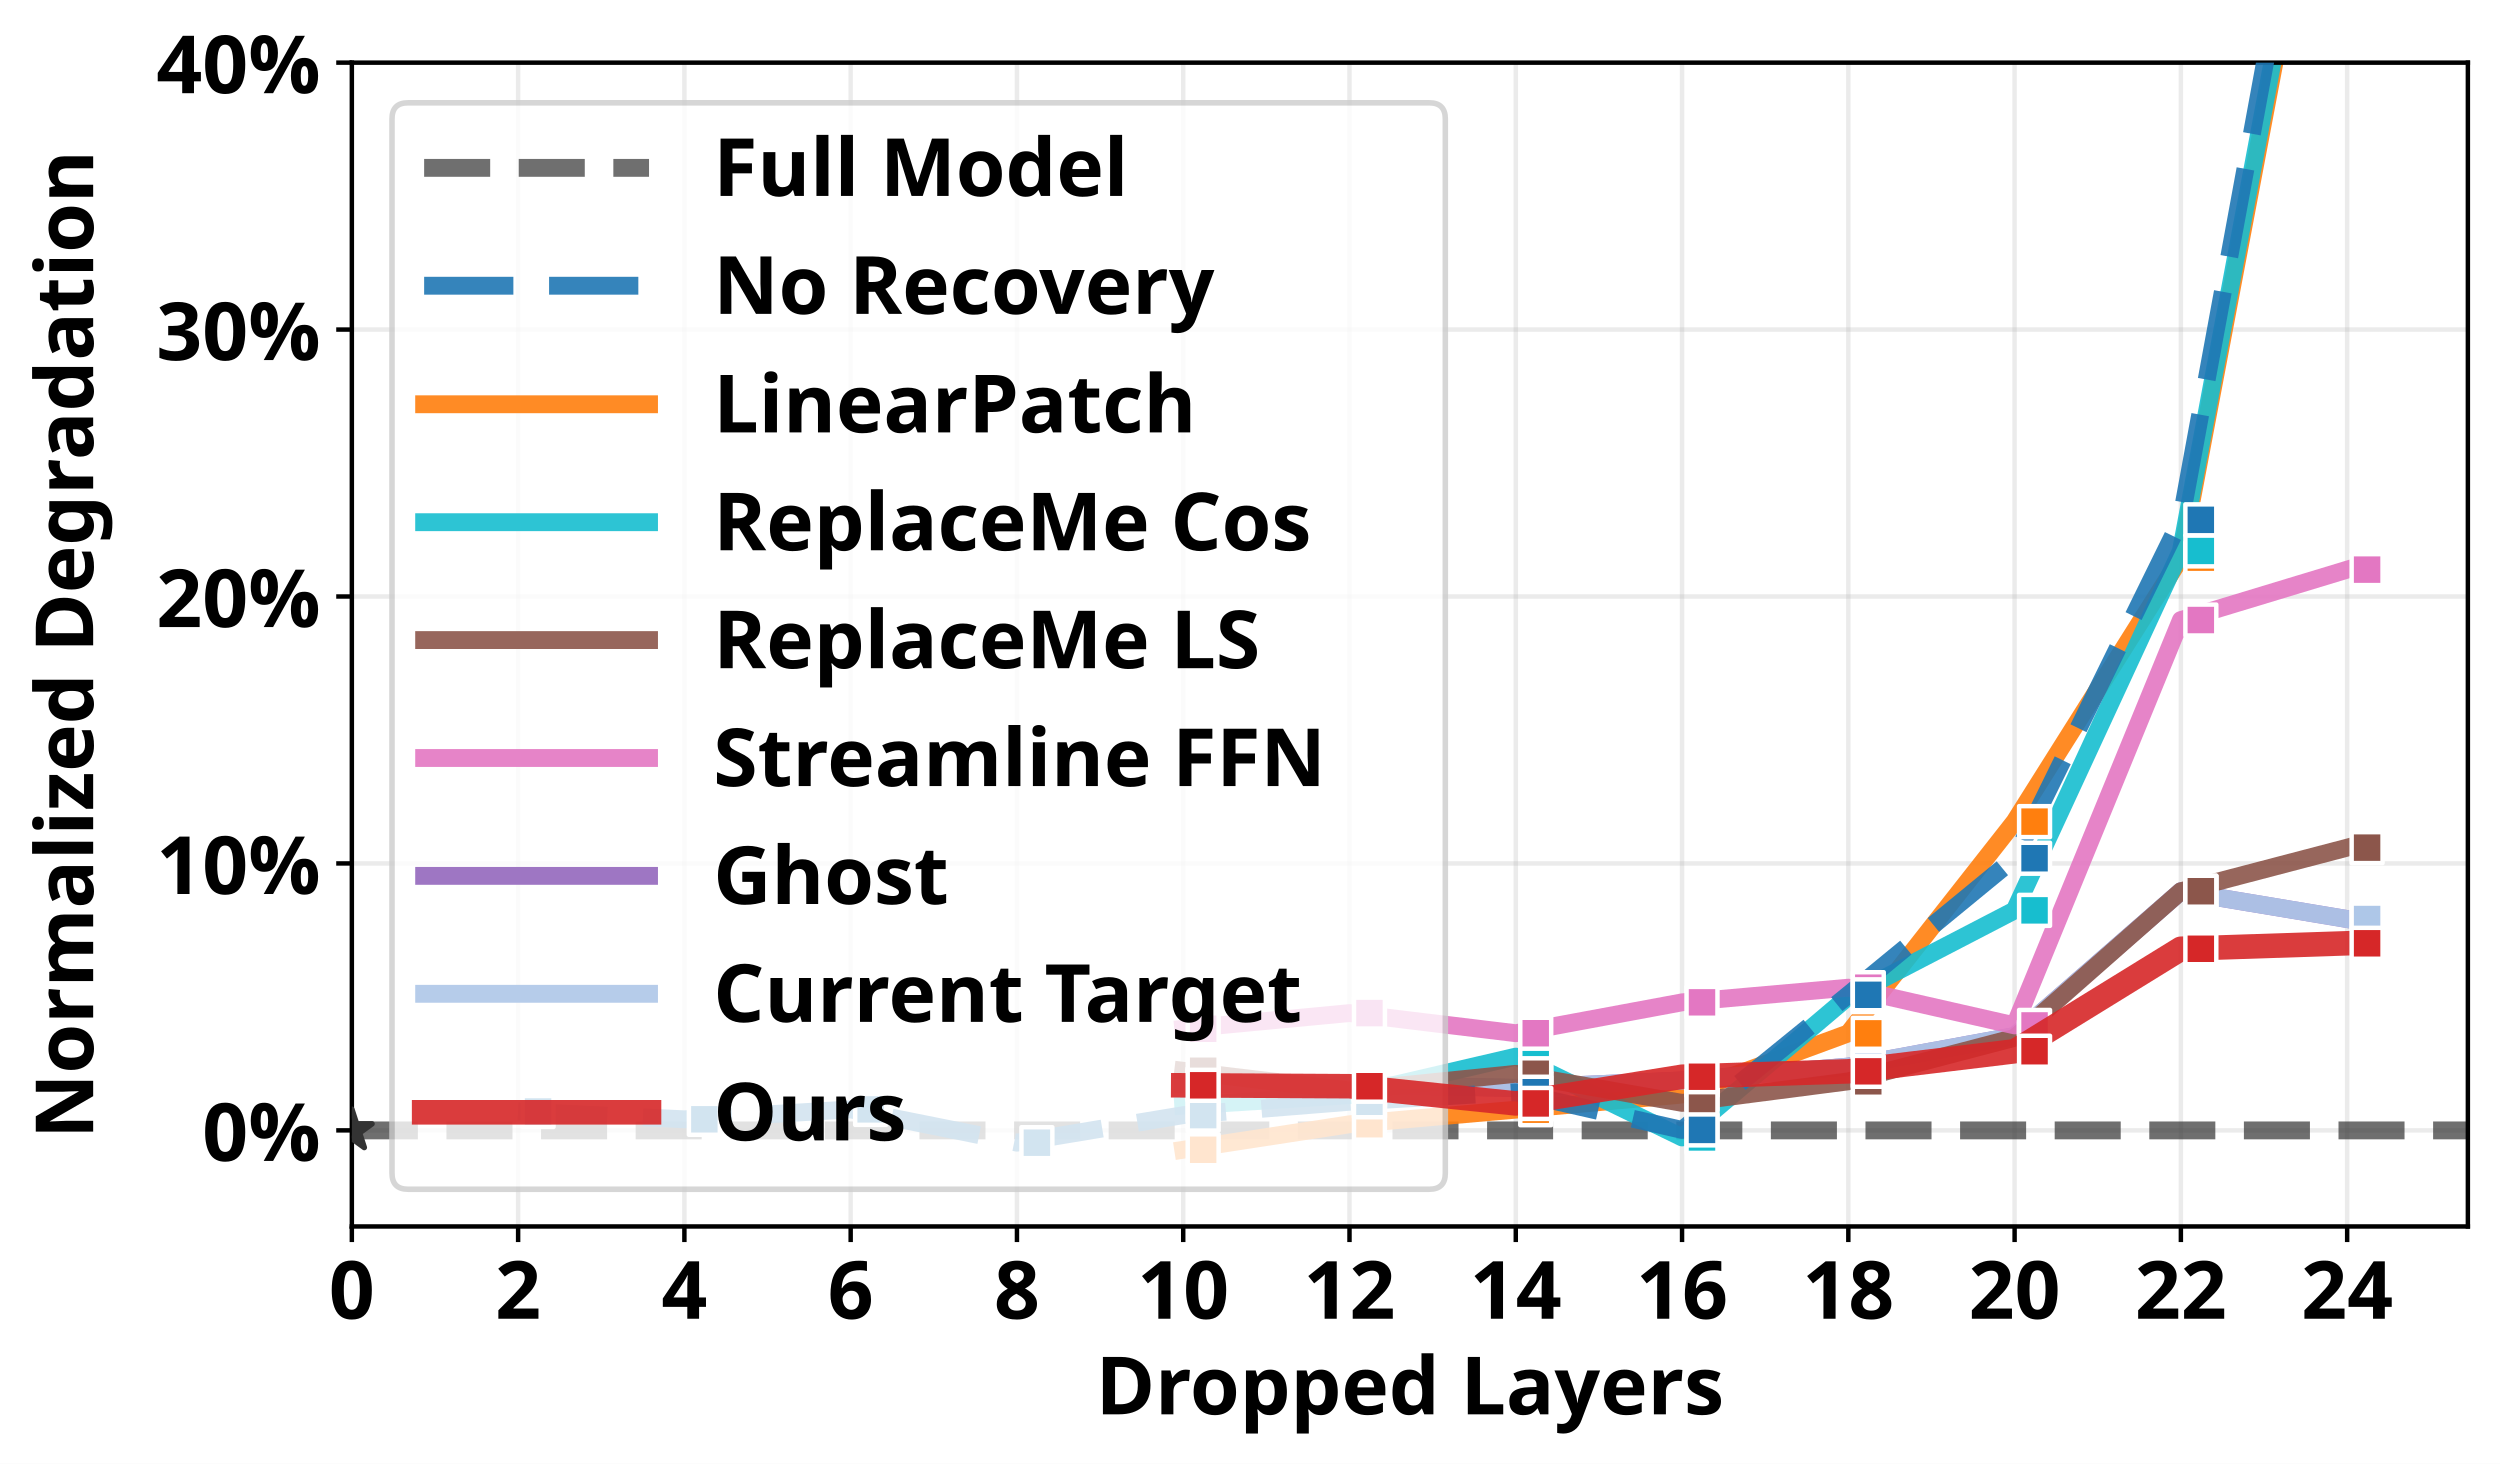
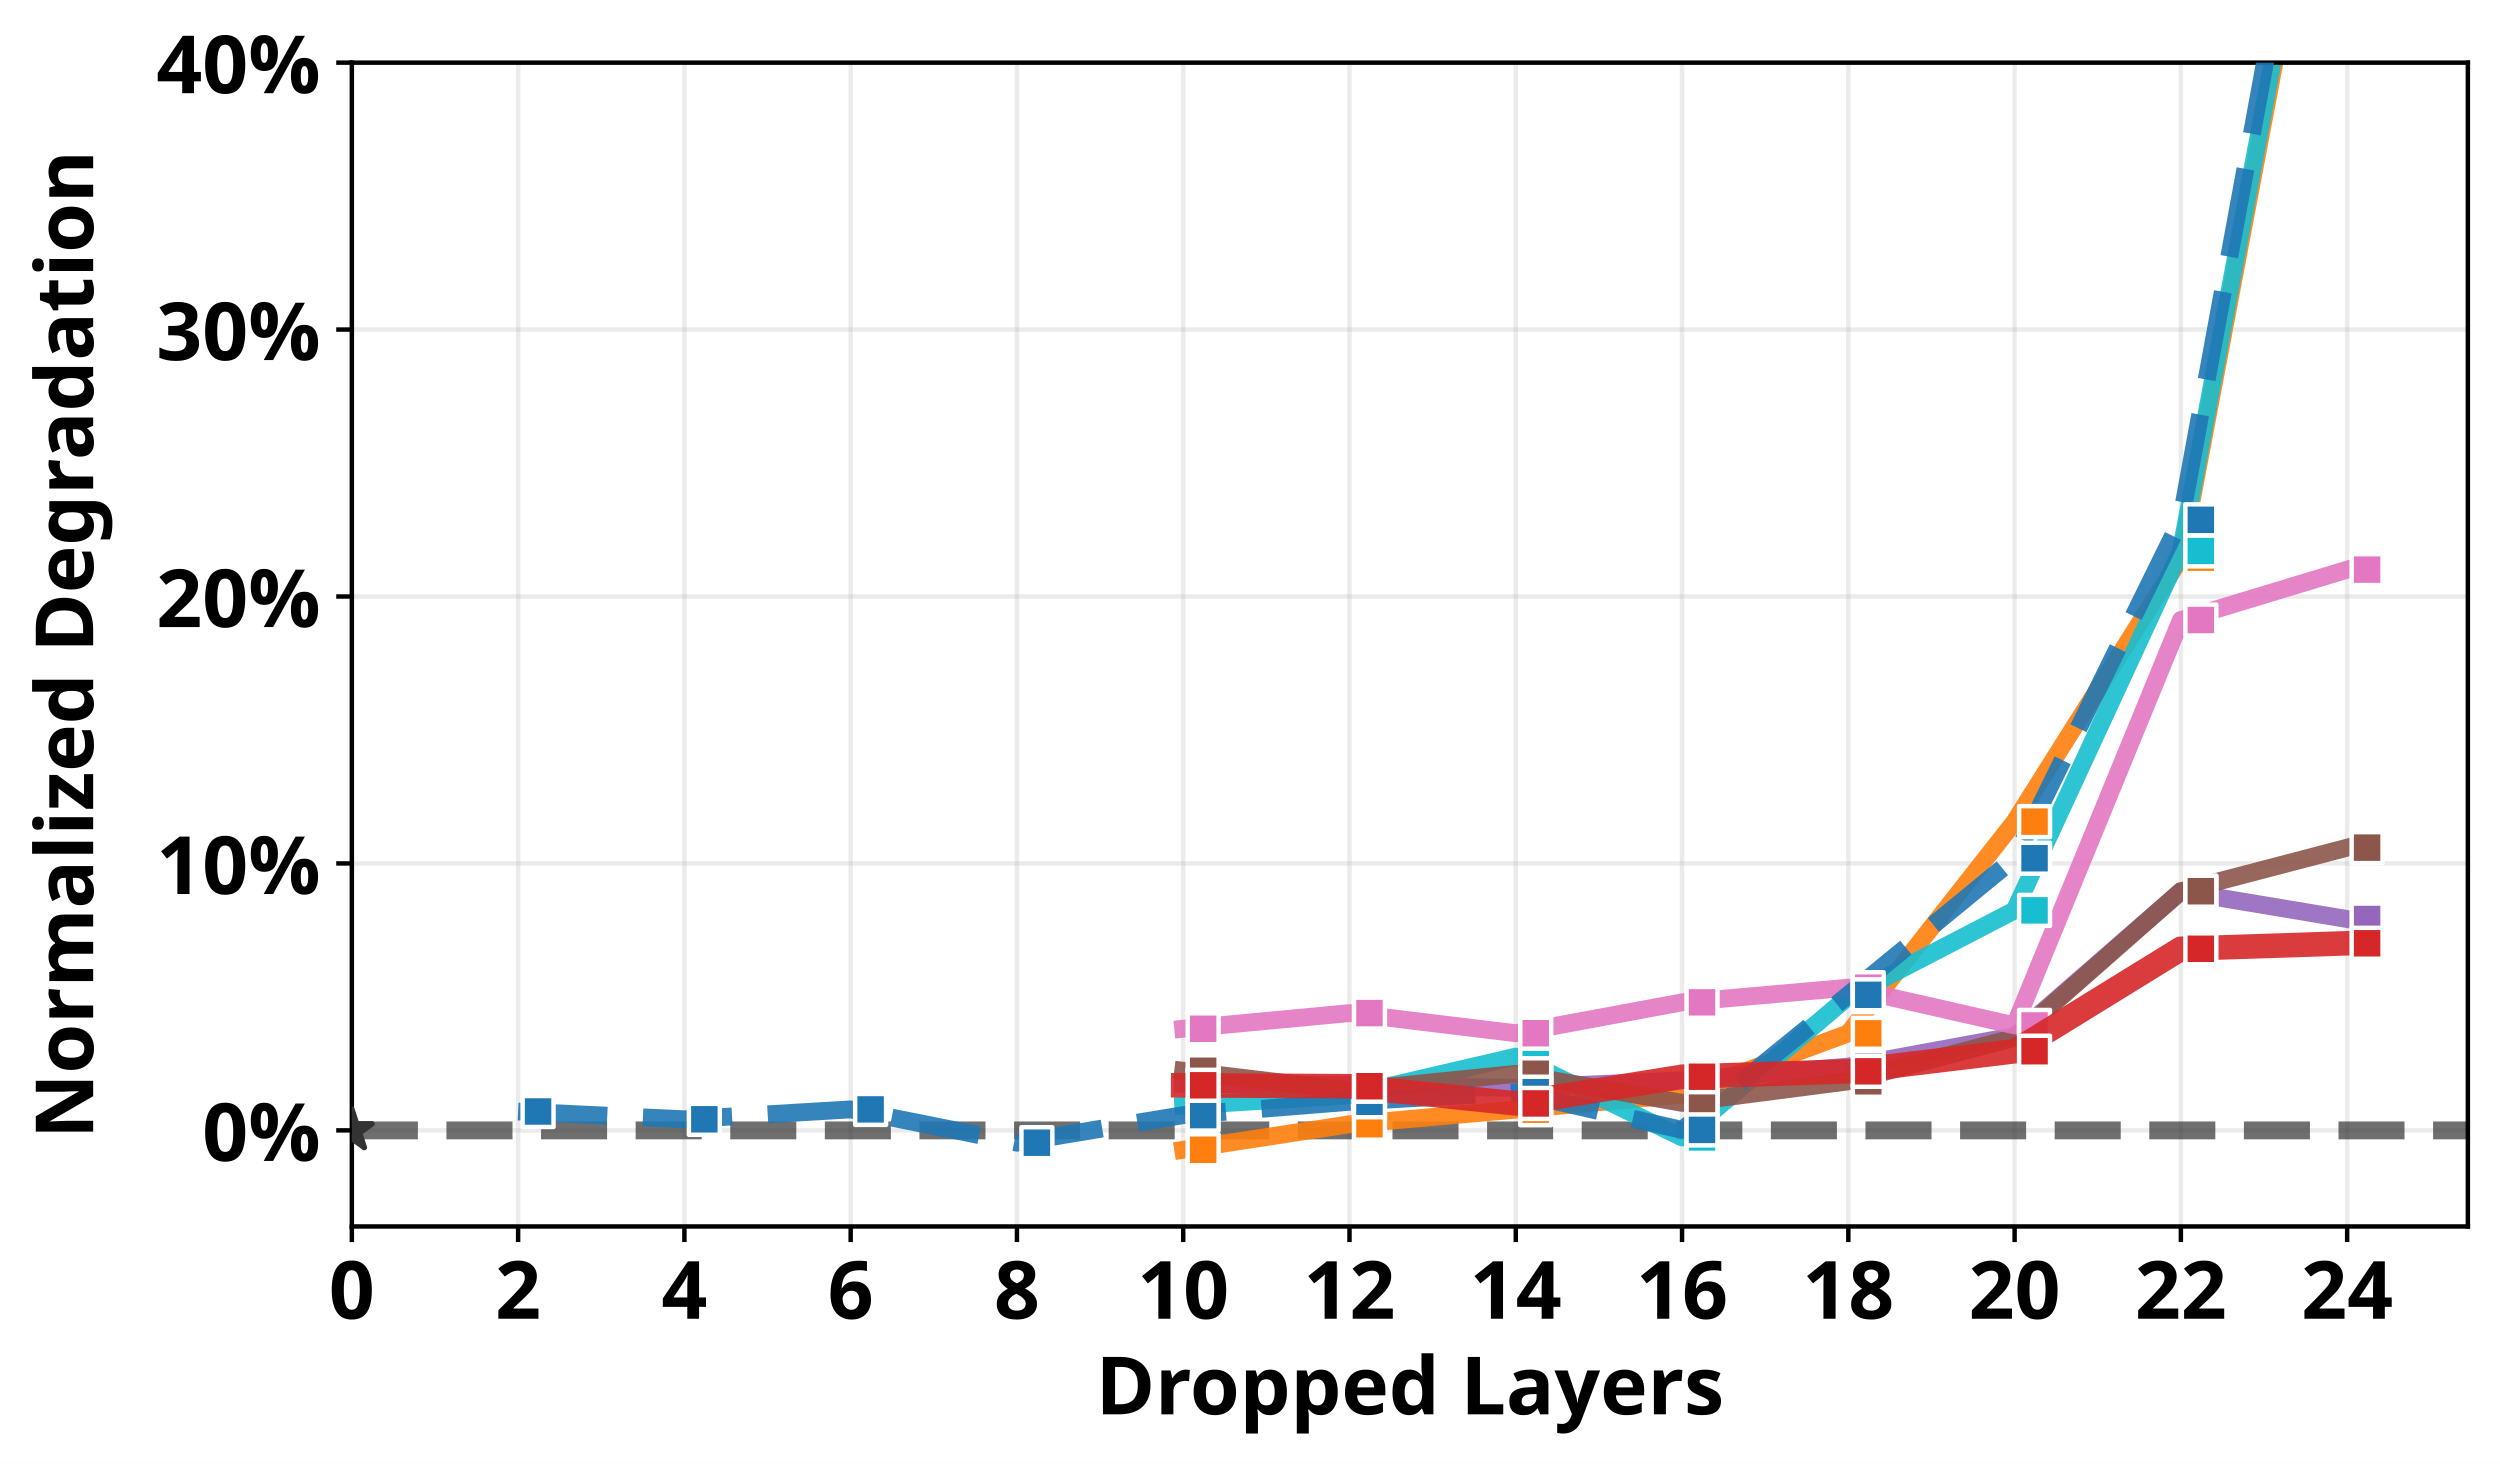
<svg xmlns="http://www.w3.org/2000/svg" xmlns:xlink="http://www.w3.org/1999/xlink" width="560.238pt" height="328.026pt" viewBox="0 0 560.238 328.026" version="1.1">
  <defs>
    <style type="text/css">*{stroke-linejoin: round; stroke-linecap: butt}</style>
  </defs>
  <g id="figure_1">
    <g id="patch_1">
      <path d="M 0 328.026  L 560.238 328.026  L 560.238 0  L 0 0  z " style="fill: #ffffff" />
    </g>
    <g id="axes_1">
      <g id="patch_2">
        <path d="M 78.846 274.844  L 553.038 274.844  L 553.038 14.039  L 78.846 14.039  z " style="fill: #ffffff" />
      </g>
      <g id="matplotlib.axis_1">
        <g id="xtick_1">
          <g id="line2d_1">
            <path d="M 78.846 274.844  L 78.846 14.039  " clip-path="url(#p412090cc4a)" style="fill: none; stroke: #b0b0b0; stroke-opacity: 0.25; stroke-linecap: square" />
          </g>
          <g id="line2d_2">
            <defs>
              <path id="ma347f9711c" d="M 0 0  L 0 3.5  " style="stroke: #000000" />
            </defs>
            <g>
              <use xlink:href="#ma347f9711c" x="78.846" y="274.844" style="stroke: #000000" />
            </g>
          </g>
          <g id="text_1">
            <text style="font: 700 18px 'sans-serif'; text-anchor: middle" x="78.846" y="295.521" transform="rotate(-0, 78.84594, 295.5214)">0</text>
          </g>
        </g>
        <g id="xtick_2">
          <g id="line2d_3">
            <path d="M 116.108 274.844  L 116.108 14.039  " clip-path="url(#p412090cc4a)" style="fill: none; stroke: #b0b0b0; stroke-opacity: 0.25; stroke-linecap: square" />
          </g>
          <g id="line2d_4">
            <g>
              <use xlink:href="#ma347f9711c" x="116.108" y="274.844" style="stroke: #000000" />
            </g>
          </g>
          <g id="text_2">
            <text style="font: 700 18px 'sans-serif'; text-anchor: middle" x="116.108" y="295.521" transform="rotate(-0, 116.1076, 295.5214)">2</text>
          </g>
        </g>
        <g id="xtick_3">
          <g id="line2d_5">
            <path d="M 153.369 274.844  L 153.369 14.039  " clip-path="url(#p412090cc4a)" style="fill: none; stroke: #b0b0b0; stroke-opacity: 0.25; stroke-linecap: square" />
          </g>
          <g id="line2d_6">
            <g>
              <use xlink:href="#ma347f9711c" x="153.369" y="274.844" style="stroke: #000000" />
            </g>
          </g>
          <g id="text_3">
            <text style="font: 700 18px 'sans-serif'; text-anchor: middle" x="153.369" y="295.521" transform="rotate(-0, 153.3693, 295.5214)">4</text>
          </g>
        </g>
        <g id="xtick_4">
          <g id="line2d_7">
            <path d="M 190.631 274.844  L 190.631 14.039  " clip-path="url(#p412090cc4a)" style="fill: none; stroke: #b0b0b0; stroke-opacity: 0.25; stroke-linecap: square" />
          </g>
          <g id="line2d_8">
            <g>
              <use xlink:href="#ma347f9711c" x="190.631" y="274.844" style="stroke: #000000" />
            </g>
          </g>
          <g id="text_4">
            <text style="font: 700 18px 'sans-serif'; text-anchor: middle" x="190.631" y="295.521" transform="rotate(-0, 190.6309, 295.5214)">6</text>
          </g>
        </g>
        <g id="xtick_5">
          <g id="line2d_9">
            <path d="M 227.893 274.844  L 227.893 14.039  " clip-path="url(#p412090cc4a)" style="fill: none; stroke: #b0b0b0; stroke-opacity: 0.25; stroke-linecap: square" />
          </g>
          <g id="line2d_10">
            <g>
              <use xlink:href="#ma347f9711c" x="227.893" y="274.844" style="stroke: #000000" />
            </g>
          </g>
          <g id="text_5">
            <text style="font: 700 18px 'sans-serif'; text-anchor: middle" x="227.893" y="295.521" transform="rotate(-0, 227.8926, 295.5214)">8</text>
          </g>
        </g>
        <g id="xtick_6">
          <g id="line2d_11">
            <path d="M 265.154 274.844  L 265.154 14.039  " clip-path="url(#p412090cc4a)" style="fill: none; stroke: #b0b0b0; stroke-opacity: 0.25; stroke-linecap: square" />
          </g>
          <g id="line2d_12">
            <g>
              <use xlink:href="#ma347f9711c" x="265.154" y="274.844" style="stroke: #000000" />
            </g>
          </g>
          <g id="text_6">
            <text style="font: 700 18px 'sans-serif'; text-anchor: middle" x="265.154" y="295.521" transform="rotate(-0, 265.1543, 295.5214)">10</text>
          </g>
        </g>
        <g id="xtick_7">
          <g id="line2d_13">
            <path d="M 302.416 274.844  L 302.416 14.039  " clip-path="url(#p412090cc4a)" style="fill: none; stroke: #b0b0b0; stroke-opacity: 0.25; stroke-linecap: square" />
          </g>
          <g id="line2d_14">
            <g>
              <use xlink:href="#ma347f9711c" x="302.416" y="274.844" style="stroke: #000000" />
            </g>
          </g>
          <g id="text_7">
            <text style="font: 700 18px 'sans-serif'; text-anchor: middle" x="302.416" y="295.521" transform="rotate(-0, 302.416, 295.5214)">12</text>
          </g>
        </g>
        <g id="xtick_8">
          <g id="line2d_15">
            <path d="M 339.678 274.844  L 339.678 14.039  " clip-path="url(#p412090cc4a)" style="fill: none; stroke: #b0b0b0; stroke-opacity: 0.25; stroke-linecap: square" />
          </g>
          <g id="line2d_16">
            <g>
              <use xlink:href="#ma347f9711c" x="339.678" y="274.844" style="stroke: #000000" />
            </g>
          </g>
          <g id="text_8">
            <text style="font: 700 18px 'sans-serif'; text-anchor: middle" x="339.678" y="295.521" transform="rotate(-0, 339.6776, 295.5214)">14</text>
          </g>
        </g>
        <g id="xtick_9">
          <g id="line2d_17">
            <path d="M 376.939 274.844  L 376.939 14.039  " clip-path="url(#p412090cc4a)" style="fill: none; stroke: #b0b0b0; stroke-opacity: 0.25; stroke-linecap: square" />
          </g>
          <g id="line2d_18">
            <g>
              <use xlink:href="#ma347f9711c" x="376.939" y="274.844" style="stroke: #000000" />
            </g>
          </g>
          <g id="text_9">
            <text style="font: 700 18px 'sans-serif'; text-anchor: middle" x="376.939" y="295.521" transform="rotate(-0, 376.9393, 295.5214)">16</text>
          </g>
        </g>
        <g id="xtick_10">
          <g id="line2d_19">
            <path d="M 414.201 274.844  L 414.201 14.039  " clip-path="url(#p412090cc4a)" style="fill: none; stroke: #b0b0b0; stroke-opacity: 0.25; stroke-linecap: square" />
          </g>
          <g id="line2d_20">
            <g>
              <use xlink:href="#ma347f9711c" x="414.201" y="274.844" style="stroke: #000000" />
            </g>
          </g>
          <g id="text_10">
            <text style="font: 700 18px 'sans-serif'; text-anchor: middle" x="414.201" y="295.521" transform="rotate(-0, 414.201, 295.5214)">18</text>
          </g>
        </g>
        <g id="xtick_11">
          <g id="line2d_21">
            <path d="M 451.463 274.844  L 451.463 14.039  " clip-path="url(#p412090cc4a)" style="fill: none; stroke: #b0b0b0; stroke-opacity: 0.25; stroke-linecap: square" />
          </g>
          <g id="line2d_22">
            <g>
              <use xlink:href="#ma347f9711c" x="451.463" y="274.844" style="stroke: #000000" />
            </g>
          </g>
          <g id="text_11">
            <text style="font: 700 18px 'sans-serif'; text-anchor: middle" x="451.463" y="295.521" transform="rotate(-0, 451.4626, 295.5214)">20</text>
          </g>
        </g>
        <g id="xtick_12">
          <g id="line2d_23">
            <path d="M 488.724 274.844  L 488.724 14.039  " clip-path="url(#p412090cc4a)" style="fill: none; stroke: #b0b0b0; stroke-opacity: 0.25; stroke-linecap: square" />
          </g>
          <g id="line2d_24">
            <g>
              <use xlink:href="#ma347f9711c" x="488.724" y="274.844" style="stroke: #000000" />
            </g>
          </g>
          <g id="text_12">
            <text style="font: 700 18px 'sans-serif'; text-anchor: middle" x="488.724" y="295.521" transform="rotate(-0, 488.7243, 295.5214)">22</text>
          </g>
        </g>
        <g id="xtick_13">
          <g id="line2d_25">
            <path d="M 525.986 274.844  L 525.986 14.039  " clip-path="url(#p412090cc4a)" style="fill: none; stroke: #b0b0b0; stroke-opacity: 0.25; stroke-linecap: square" />
          </g>
          <g id="line2d_26">
            <g>
              <use xlink:href="#ma347f9711c" x="525.986" y="274.844" style="stroke: #000000" />
            </g>
          </g>
          <g id="text_13">
            <text style="font: 700 18px 'sans-serif'; text-anchor: middle" x="525.986" y="295.521" transform="rotate(-0, 525.986, 295.5214)">24</text>
          </g>
        </g>
        <g id="text_14">
          <text style="font: 700 18px 'sans-serif'; text-anchor: middle" x="315.942" y="316.942" transform="rotate(-0, 315.9419, 316.942)">Dropped Layers</text>
        </g>
      </g>
      <g id="matplotlib.axis_2">
        <g id="ytick_1">
          <g id="line2d_27">
            <path d="M 78.846 253.315  L 553.038 253.315  " clip-path="url(#p412090cc4a)" style="fill: none; stroke: #b0b0b0; stroke-opacity: 0.25; stroke-linecap: square" />
          </g>
          <g id="line2d_28">
            <defs>
              <path id="m7d3bba7b47" d="M 0 0  L -3.5 0  " style="stroke: #000000" />
            </defs>
            <g>
              <use xlink:href="#m7d3bba7b47" x="78.846" y="253.315" style="stroke: #000000" />
            </g>
          </g>
          <g id="text_15">
            <text style="font: 700 18px 'sans-serif'; text-anchor: end" x="71.846" y="260.154" transform="rotate(-0, 71.84594, 260.1536)">0%</text>
          </g>
        </g>
        <g id="ytick_2">
          <g id="line2d_29">
            <path d="M 78.846 193.496  L 553.038 193.496  " clip-path="url(#p412090cc4a)" style="fill: none; stroke: #b0b0b0; stroke-opacity: 0.25; stroke-linecap: square" />
          </g>
          <g id="line2d_30">
            <g>
              <use xlink:href="#m7d3bba7b47" x="78.846" y="193.496" style="stroke: #000000" />
            </g>
          </g>
          <g id="text_16">
            <text style="font: 700 18px 'sans-serif'; text-anchor: end" x="71.846" y="200.334" transform="rotate(-0, 71.84594, 200.3345)">10%</text>
          </g>
        </g>
        <g id="ytick_3">
          <g id="line2d_31">
            <path d="M 78.846 133.677  L 553.038 133.677  " clip-path="url(#p412090cc4a)" style="fill: none; stroke: #b0b0b0; stroke-opacity: 0.25; stroke-linecap: square" />
          </g>
          <g id="line2d_32">
            <g>
              <use xlink:href="#m7d3bba7b47" x="78.846" y="133.677" style="stroke: #000000" />
            </g>
          </g>
          <g id="text_17">
            <text style="font: 700 18px 'sans-serif'; text-anchor: end" x="71.846" y="140.515" transform="rotate(-0, 71.84594, 140.5154)">20%</text>
          </g>
        </g>
        <g id="ytick_4">
          <g id="line2d_33">
            <path d="M 78.846 73.858  L 553.038 73.858  " clip-path="url(#p412090cc4a)" style="fill: none; stroke: #b0b0b0; stroke-opacity: 0.25; stroke-linecap: square" />
          </g>
          <g id="line2d_34">
            <g>
              <use xlink:href="#m7d3bba7b47" x="78.846" y="73.858" style="stroke: #000000" />
            </g>
          </g>
          <g id="text_18">
            <text style="font: 700 18px 'sans-serif'; text-anchor: end" x="71.846" y="80.696" transform="rotate(-0, 71.84594, 80.69628)">30%</text>
          </g>
        </g>
        <g id="ytick_5">
          <g id="line2d_35">
            <path d="M 78.846 14.039  L 553.038 14.039  " clip-path="url(#p412090cc4a)" style="fill: none; stroke: #b0b0b0; stroke-opacity: 0.25; stroke-linecap: square" />
          </g>
          <g id="line2d_36">
            <g>
              <use xlink:href="#m7d3bba7b47" x="78.846" y="14.039" style="stroke: #000000" />
            </g>
          </g>
          <g id="text_19">
            <text style="font: 700 18px 'sans-serif'; text-anchor: end" x="71.846" y="20.877" transform="rotate(-0, 71.84594, 20.87719)">40%</text>
          </g>
        </g>
        <g id="text_20">
          <text style="font: 700 18px 'sans-serif'; text-anchor: middle" x="20.877" y="144.441" transform="rotate(-90, 20.87719, 144.4414)">Normalized Degradation</text>
        </g>
      </g>
      <g id="dashboard-line-0-0">
        <path d="M 78.846 253.315  L 553.038 253.315  " clip-path="url(#p412090cc4a)" style="fill: none; stroke-dasharray: 14.8,6.4; stroke-dashoffset: 0; stroke: #333333; stroke-opacity: 0.7; stroke-width: 4" />
      </g>
      <g id="dashboard-line-0-1">
        <path d="M 265.154 257.659  L 302.416 251.943  L 339.678 248.674  L 376.939 245.285  L 414.201 231.566  L 451.463 184.119  L 488.724 124.962  L 512.527 -1  " clip-path="url(#p412090cc4a)" style="fill: none; stroke: #ff7f0e; stroke-opacity: 0.9; stroke-width: 4; stroke-linecap: square" />
      </g>
      <g id="dashboard-line-0-2">
        <path d="M 265.154 242.861  L 302.416 243.148  L 339.678 243.788  L 376.939 242.117  L 414.201 239.012  L 451.463 232.158  L 488.724 199.732  L 525.986 205.957  " clip-path="url(#p412090cc4a)" style="fill: none; stroke: #9467bd; stroke-opacity: 0.9; stroke-width: 4; stroke-linecap: square" />
      </g>
-       <g id="dashboard-line-0-3">
-         <path d="M 265.154 242.861  L 302.416 243.148  L 339.678 243.788  L 376.939 242.117  L 414.201 239.012  L 451.463 232.158  L 488.724 199.732  L 525.986 205.957  " clip-path="url(#p412090cc4a)" style="fill: none; stroke: #aec7e8; stroke-opacity: 0.9; stroke-width: 4; stroke-linecap: square" />
-       </g>
      <g id="dashboard-line-0-5">
        <path d="M 265.154 247.78  L 302.416 245.448  L 339.678 236.781  L 376.939 254.898  L 414.201 223.343  L 451.463 204.009  L 488.724 123.458  L 512.057 -1  " clip-path="url(#p412090cc4a)" style="fill: none; stroke: #17becf; stroke-opacity: 0.9; stroke-width: 4; stroke-linecap: square" />
      </g>
      <g id="dashboard-line-0-6">
        <path d="M 265.154 239.955  L 302.416 244.402  L 339.678 240.629  L 376.939 247.151  L 414.201 242.322  L 451.463 232.559  L 488.724 199.72  L 525.986 189.952  " clip-path="url(#p412090cc4a)" style="fill: none; stroke: #8c564b; stroke-opacity: 0.9; stroke-width: 4; stroke-linecap: square" />
      </g>
      <g id="dashboard-line-0-7">
        <path d="M 265.154 230.543  L 302.416 227.026  L 339.678 231.54  L 376.939 224.618  L 414.201 221.33  L 451.463 229.79  L 488.724 138.951  L 525.986 127.653  " clip-path="url(#p412090cc4a)" style="fill: none; stroke: #e377c2; stroke-opacity: 0.9; stroke-width: 4; stroke-linecap: square" />
      </g>
      <g id="patch_3">
        <path d="M 78.846 274.844  L 78.846 14.039  " style="fill: none; stroke: #000000; stroke-linejoin: miter; stroke-linecap: square" />
      </g>
      <g id="patch_4">
        <path d="M 553.038 274.844  L 553.038 14.039  " style="fill: none; stroke: #000000; stroke-linejoin: miter; stroke-linecap: square" />
      </g>
      <g id="patch_5">
        <path d="M 78.846 274.844  L 553.038 274.844  " style="fill: none; stroke: #000000; stroke-linejoin: miter; stroke-linecap: square" />
      </g>
      <g id="patch_6">
        <path d="M 78.846 14.039  L 553.038 14.039  " style="fill: none; stroke: #000000; stroke-linejoin: miter; stroke-linecap: square" />
      </g>
      <g id="dashboard-line-0-8">
        <path d="M 116.108 249.086  L 153.369 250.828  L 190.631 248.61  L 227.893 256.07  L 265.154 249.894  L 302.416 246.904  L 339.678 244.76  L 376.939 253.209  L 414.201 222.931  L 451.463 192.322  L 488.724 116.489  L 510.34 -1  " clip-path="url(#p412090cc4a)" style="fill: none; stroke-dasharray: 20,8; stroke-dashoffset: 0; stroke: #1f77b4; stroke-opacity: 0.9; stroke-width: 4" />
      </g>
      <g id="PathCollection_1">
        <defs>
          <path id="m68528aa670" d="M 0 -4.743  L -1.065 -1.466  L -4.511 -1.466  L -1.723 0.56  L -2.788 3.838  L -0 1.812  L 2.788 3.838  L 1.723 0.56  L 4.511 -1.466  L 1.065 -1.466  z " style="stroke: #333333; stroke-width: 1.25" />
        </defs>
        <g clip-path="url(#p412090cc4a)">
          <use xlink:href="#m68528aa670" x="78.846" y="253.315" style="fill: #333333; stroke: #333333; stroke-width: 1.25" />
        </g>
      </g>
      <g id="PathCollection_2">
        <defs>
          <path id="m52bfd63ff0" d="M -3.464 3.464  L 3.464 3.464  L 3.464 -3.464  L -3.464 -3.464  z " style="stroke: #ffffff" />
        </defs>
        <g clip-path="url(#p412090cc4a)">
          <use xlink:href="#m52bfd63ff0" x="269.626" y="257.659" style="fill: #ff7f0e; stroke: #ffffff" />
          <use xlink:href="#m52bfd63ff0" x="306.887" y="251.943" style="fill: #ff7f0e; stroke: #ffffff" />
          <use xlink:href="#m52bfd63ff0" x="344.149" y="248.674" style="fill: #ff7f0e; stroke: #ffffff" />
          <use xlink:href="#m52bfd63ff0" x="381.411" y="245.285" style="fill: #ff7f0e; stroke: #ffffff" />
          <use xlink:href="#m52bfd63ff0" x="418.672" y="231.566" style="fill: #ff7f0e; stroke: #ffffff" />
          <use xlink:href="#m52bfd63ff0" x="455.934" y="184.119" style="fill: #ff7f0e; stroke: #ffffff" />
          <use xlink:href="#m52bfd63ff0" x="493.196" y="124.962" style="fill: #ff7f0e; stroke: #ffffff" />
          <use xlink:href="#m52bfd63ff0" x="516.998" y="-1" style="fill: #ff7f0e; stroke: #ffffff" />
        </g>
      </g>
      <g id="PathCollection_3">
        <defs>
          <path id="mc00001ec97" d="M -3.464 3.464  L 3.464 3.464  L 3.464 -3.464  L -3.464 -3.464  z " style="stroke: #ffffff" />
        </defs>
        <g clip-path="url(#p412090cc4a)">
          <use xlink:href="#mc00001ec97" x="269.626" y="242.861" style="fill: #9467bd; stroke: #ffffff" />
          <use xlink:href="#mc00001ec97" x="306.887" y="243.148" style="fill: #9467bd; stroke: #ffffff" />
          <use xlink:href="#mc00001ec97" x="344.149" y="243.788" style="fill: #9467bd; stroke: #ffffff" />
          <use xlink:href="#mc00001ec97" x="381.411" y="242.117" style="fill: #9467bd; stroke: #ffffff" />
          <use xlink:href="#mc00001ec97" x="418.672" y="239.012" style="fill: #9467bd; stroke: #ffffff" />
          <use xlink:href="#mc00001ec97" x="455.934" y="232.158" style="fill: #9467bd; stroke: #ffffff" />
          <use xlink:href="#mc00001ec97" x="493.196" y="199.732" style="fill: #9467bd; stroke: #ffffff" />
          <use xlink:href="#mc00001ec97" x="530.457" y="205.957" style="fill: #9467bd; stroke: #ffffff" />
-         </g>
-       </g>
-       <g id="PathCollection_4">
-         <defs>
-           <path id="me363b71083" d="M -3.464 3.464  L 3.464 3.464  L 3.464 -3.464  L -3.464 -3.464  z " style="stroke: #ffffff" />
-         </defs>
-         <g clip-path="url(#p412090cc4a)">
-           <use xlink:href="#me363b71083" x="269.626" y="242.861" style="fill: #aec7e8; stroke: #ffffff" />
-           <use xlink:href="#me363b71083" x="306.887" y="243.148" style="fill: #aec7e8; stroke: #ffffff" />
-           <use xlink:href="#me363b71083" x="344.149" y="243.788" style="fill: #aec7e8; stroke: #ffffff" />
-           <use xlink:href="#me363b71083" x="381.411" y="242.117" style="fill: #aec7e8; stroke: #ffffff" />
-           <use xlink:href="#me363b71083" x="418.672" y="239.012" style="fill: #aec7e8; stroke: #ffffff" />
-           <use xlink:href="#me363b71083" x="455.934" y="232.158" style="fill: #aec7e8; stroke: #ffffff" />
-           <use xlink:href="#me363b71083" x="493.196" y="199.732" style="fill: #aec7e8; stroke: #ffffff" />
-           <use xlink:href="#me363b71083" x="530.457" y="205.957" style="fill: #aec7e8; stroke: #ffffff" />
        </g>
      </g>
      <g id="PathCollection_5">
        <defs>
          <path id="m516e951f52" d="M -3.464 3.464  L 3.464 3.464  L 3.464 -3.464  L -3.464 -3.464  z " style="stroke: #ffffff" />
        </defs>
        <g clip-path="url(#p412090cc4a)">
          <use xlink:href="#m516e951f52" x="269.626" y="247.78" style="fill: #17becf; stroke: #ffffff" />
          <use xlink:href="#m516e951f52" x="306.887" y="245.448" style="fill: #17becf; stroke: #ffffff" />
          <use xlink:href="#m516e951f52" x="344.149" y="236.781" style="fill: #17becf; stroke: #ffffff" />
          <use xlink:href="#m516e951f52" x="381.411" y="254.898" style="fill: #17becf; stroke: #ffffff" />
          <use xlink:href="#m516e951f52" x="418.672" y="223.343" style="fill: #17becf; stroke: #ffffff" />
          <use xlink:href="#m516e951f52" x="455.934" y="204.009" style="fill: #17becf; stroke: #ffffff" />
          <use xlink:href="#m516e951f52" x="493.196" y="123.458" style="fill: #17becf; stroke: #ffffff" />
          <use xlink:href="#m516e951f52" x="516.529" y="-1" style="fill: #17becf; stroke: #ffffff" />
        </g>
      </g>
      <g id="PathCollection_6">
        <defs>
          <path id="m9f866f8e9c" d="M -3.464 3.464  L 3.464 3.464  L 3.464 -3.464  L -3.464 -3.464  z " style="stroke: #ffffff" />
        </defs>
        <g clip-path="url(#p412090cc4a)">
          <use xlink:href="#m9f866f8e9c" x="269.626" y="239.955" style="fill: #8c564b; stroke: #ffffff" />
          <use xlink:href="#m9f866f8e9c" x="306.887" y="244.402" style="fill: #8c564b; stroke: #ffffff" />
          <use xlink:href="#m9f866f8e9c" x="344.149" y="240.629" style="fill: #8c564b; stroke: #ffffff" />
          <use xlink:href="#m9f866f8e9c" x="381.411" y="247.151" style="fill: #8c564b; stroke: #ffffff" />
          <use xlink:href="#m9f866f8e9c" x="418.672" y="242.322" style="fill: #8c564b; stroke: #ffffff" />
          <use xlink:href="#m9f866f8e9c" x="455.934" y="232.559" style="fill: #8c564b; stroke: #ffffff" />
          <use xlink:href="#m9f866f8e9c" x="493.196" y="199.72" style="fill: #8c564b; stroke: #ffffff" />
          <use xlink:href="#m9f866f8e9c" x="530.457" y="189.952" style="fill: #8c564b; stroke: #ffffff" />
        </g>
      </g>
      <g id="PathCollection_7">
        <defs>
          <path id="m09d827b1b0" d="M -3.464 3.464  L 3.464 3.464  L 3.464 -3.464  L -3.464 -3.464  z " style="stroke: #ffffff" />
        </defs>
        <g clip-path="url(#p412090cc4a)">
          <use xlink:href="#m09d827b1b0" x="269.626" y="230.543" style="fill: #e377c2; stroke: #ffffff" />
          <use xlink:href="#m09d827b1b0" x="306.887" y="227.026" style="fill: #e377c2; stroke: #ffffff" />
          <use xlink:href="#m09d827b1b0" x="344.149" y="231.54" style="fill: #e377c2; stroke: #ffffff" />
          <use xlink:href="#m09d827b1b0" x="381.411" y="224.618" style="fill: #e377c2; stroke: #ffffff" />
          <use xlink:href="#m09d827b1b0" x="418.672" y="221.33" style="fill: #e377c2; stroke: #ffffff" />
          <use xlink:href="#m09d827b1b0" x="455.934" y="229.79" style="fill: #e377c2; stroke: #ffffff" />
          <use xlink:href="#m09d827b1b0" x="493.196" y="138.951" style="fill: #e377c2; stroke: #ffffff" />
          <use xlink:href="#m09d827b1b0" x="530.457" y="127.653" style="fill: #e377c2; stroke: #ffffff" />
        </g>
      </g>
      <g id="PathCollection_8">
        <defs>
          <path id="md38c366a82" d="M -3.464 3.464  L 3.464 3.464  L 3.464 -3.464  L -3.464 -3.464  z " style="stroke: #ffffff" />
        </defs>
        <g clip-path="url(#p412090cc4a)">
          <use xlink:href="#md38c366a82" x="120.579" y="249.086" style="fill: #1f77b4; stroke: #ffffff" />
          <use xlink:href="#md38c366a82" x="157.841" y="250.828" style="fill: #1f77b4; stroke: #ffffff" />
          <use xlink:href="#md38c366a82" x="195.102" y="248.61" style="fill: #1f77b4; stroke: #ffffff" />
          <use xlink:href="#md38c366a82" x="232.364" y="256.07" style="fill: #1f77b4; stroke: #ffffff" />
          <use xlink:href="#md38c366a82" x="269.626" y="249.894" style="fill: #1f77b4; stroke: #ffffff" />
          <use xlink:href="#md38c366a82" x="306.887" y="246.904" style="fill: #1f77b4; stroke: #ffffff" />
          <use xlink:href="#md38c366a82" x="344.149" y="244.76" style="fill: #1f77b4; stroke: #ffffff" />
          <use xlink:href="#md38c366a82" x="381.411" y="253.209" style="fill: #1f77b4; stroke: #ffffff" />
          <use xlink:href="#md38c366a82" x="418.672" y="222.931" style="fill: #1f77b4; stroke: #ffffff" />
          <use xlink:href="#md38c366a82" x="455.934" y="192.322" style="fill: #1f77b4; stroke: #ffffff" />
          <use xlink:href="#md38c366a82" x="493.196" y="116.489" style="fill: #1f77b4; stroke: #ffffff" />
          <use xlink:href="#md38c366a82" x="514.811" y="-1" style="fill: #1f77b4; stroke: #ffffff" />
        </g>
      </g>
-       <g id="legend_1">
-         <g id="patch_7">
-           <path d="M 91.446 266.505  L 320.288 266.505  Q 323.888 266.505 323.888 262.905  L 323.888 26.639  Q 323.888 23.039 320.288 23.039  L 91.446 23.039  Q 87.846 23.039 87.846 26.639  L 87.846 262.905  Q 87.846 266.505 91.446 266.505  z " style="fill: #ffffff; opacity: 0.8; stroke: #cccccc; stroke-width: 1.25; stroke-linejoin: miter" />
-         </g>
-         <g id="line2d_37">
-           <path d="M 95.046 37.616  L 120.246 37.616  L 145.446 37.616  " style="fill: none; stroke-dasharray: 14.8,6.4; stroke-dashoffset: 0; stroke: #333333; stroke-opacity: 0.7; stroke-width: 4" />
-         </g>
-         <g id="text_21">
-           <text style="font: 700 18px 'sans-serif'; text-anchor: start" x="159.846" y="43.916" transform="rotate(-0, 159.8459, 43.91578)">Full Model</text>
-         </g>
-         <g id="line2d_38">
-           <path d="M 95.046 64.036  L 120.246 64.036  L 145.446 64.036  " style="fill: none; stroke-dasharray: 20,8; stroke-dashoffset: 0; stroke: #1f77b4; stroke-opacity: 0.9; stroke-width: 4" />
-         </g>
-         <g id="text_22">
-           <text style="font: 700 18px 'sans-serif'; text-anchor: start" x="159.846" y="70.336" transform="rotate(-0, 159.8459, 70.33641)">No Recovery</text>
-         </g>
-         <g id="line2d_39">
-           <path d="M 95.046 90.598  L 120.246 90.598  L 145.446 90.598  " style="fill: none; stroke: #ff7f0e; stroke-opacity: 0.9; stroke-width: 4; stroke-linecap: square" />
-         </g>
-         <g id="text_23">
-           <text style="font: 700 18px 'sans-serif'; text-anchor: start" x="159.846" y="96.898" transform="rotate(-0, 159.8459, 96.89766)">LinearPatch</text>
-         </g>
-         <g id="line2d_40">
-           <path d="M 95.046 117.018  L 120.246 117.018  L 145.446 117.018  " style="fill: none; stroke: #17becf; stroke-opacity: 0.9; stroke-width: 4; stroke-linecap: square" />
-         </g>
-         <g id="text_24">
-           <text style="font: 700 18px 'sans-serif'; text-anchor: start" x="159.846" y="123.318" transform="rotate(-0, 159.8459, 123.3183)">ReplaceMe Cos</text>
-         </g>
-         <g id="line2d_41">
-           <path d="M 95.046 143.439  L 120.246 143.439  L 145.446 143.439  " style="fill: none; stroke: #8c564b; stroke-opacity: 0.9; stroke-width: 4; stroke-linecap: square" />
-         </g>
-         <g id="text_25">
-           <text style="font: 700 18px 'sans-serif'; text-anchor: start" x="159.846" y="149.739" transform="rotate(-0, 159.8459, 149.7389)">ReplaceMe LS</text>
-         </g>
-         <g id="line2d_42">
-           <path d="M 95.046 169.86  L 120.246 169.86  L 145.446 169.86  " style="fill: none; stroke: #e377c2; stroke-opacity: 0.9; stroke-width: 4; stroke-linecap: square" />
-         </g>
-         <g id="text_26">
-           <text style="font: 700 18px 'sans-serif'; text-anchor: start" x="159.846" y="176.16" transform="rotate(-0, 159.8459, 176.1595)">Streamline FFN</text>
-         </g>
-         <g id="line2d_43">
-           <path d="M 95.046 196.28  L 120.246 196.28  L 145.446 196.28  " style="fill: none; stroke: #9467bd; stroke-opacity: 0.9; stroke-width: 4; stroke-linecap: square" />
-         </g>
-         <g id="text_27">
-           <text style="font: 700 18px 'sans-serif'; text-anchor: start" x="159.846" y="202.58" transform="rotate(-0, 159.8459, 202.5802)">Ghost</text>
-         </g>
-         <g id="line2d_44">
-           <path d="M 95.046 222.701  L 120.246 222.701  L 145.446 222.701  " style="fill: none; stroke: #aec7e8; stroke-opacity: 0.9; stroke-width: 4; stroke-linecap: square" />
-         </g>
-         <g id="text_28">
-           <text style="font: 700 18px 'sans-serif'; text-anchor: start" x="159.846" y="229.001" transform="rotate(-0, 159.8459, 229.0008)">Current Target</text>
-         </g>
-         <g id="line2d_45">
-           <path d="M 95.046 249.262  L 120.246 249.262  L 145.446 249.262  " style="fill: none; stroke: #d62728; stroke-opacity: 0.9; stroke-width: 5.5; stroke-linecap: square" />
-         </g>
-         <g id="text_29">
-           <text style="font: 700 18px 'sans-serif'; text-anchor: start" x="159.846" y="255.562" transform="rotate(-0, 159.8459, 255.562)">Ours</text>
-         </g>
-       </g>
      <g id="dashboard-line-0-4">
        <path d="M 265.154 243.213  L 302.416 243.417  L 339.678 247.274  L 376.939 241.289  L 414.201 240.082  L 451.463 235.58  L 488.724 212.612  L 525.986 211.383  " clip-path="url(#p412090cc4a)" style="fill: none; stroke: #d62728; stroke-opacity: 0.9; stroke-width: 5.5; stroke-linecap: square" />
      </g>
      <g id="PathCollection_9">
        <defs>
          <path id="m0dc077e73a" d="M -3.464 3.464  L 3.464 3.464  L 3.464 -3.464  L -3.464 -3.464  z " style="stroke: #ffffff" />
        </defs>
        <g clip-path="url(#p412090cc4a)">
          <use xlink:href="#m0dc077e73a" x="269.626" y="243.213" style="fill: #d62728; stroke: #ffffff" />
          <use xlink:href="#m0dc077e73a" x="306.887" y="243.417" style="fill: #d62728; stroke: #ffffff" />
          <use xlink:href="#m0dc077e73a" x="344.149" y="247.274" style="fill: #d62728; stroke: #ffffff" />
          <use xlink:href="#m0dc077e73a" x="381.411" y="241.289" style="fill: #d62728; stroke: #ffffff" />
          <use xlink:href="#m0dc077e73a" x="418.672" y="240.082" style="fill: #d62728; stroke: #ffffff" />
          <use xlink:href="#m0dc077e73a" x="455.934" y="235.58" style="fill: #d62728; stroke: #ffffff" />
          <use xlink:href="#m0dc077e73a" x="493.196" y="212.612" style="fill: #d62728; stroke: #ffffff" />
          <use xlink:href="#m0dc077e73a" x="530.457" y="211.383" style="fill: #d62728; stroke: #ffffff" />
        </g>
      </g>
    </g>
  </g>
  <defs>
    <clipPath id="p412090cc4a">
      <rect x="78.846" y="14.039" width="474.192" height="260.806" />
    </clipPath>
  </defs>
</svg>
